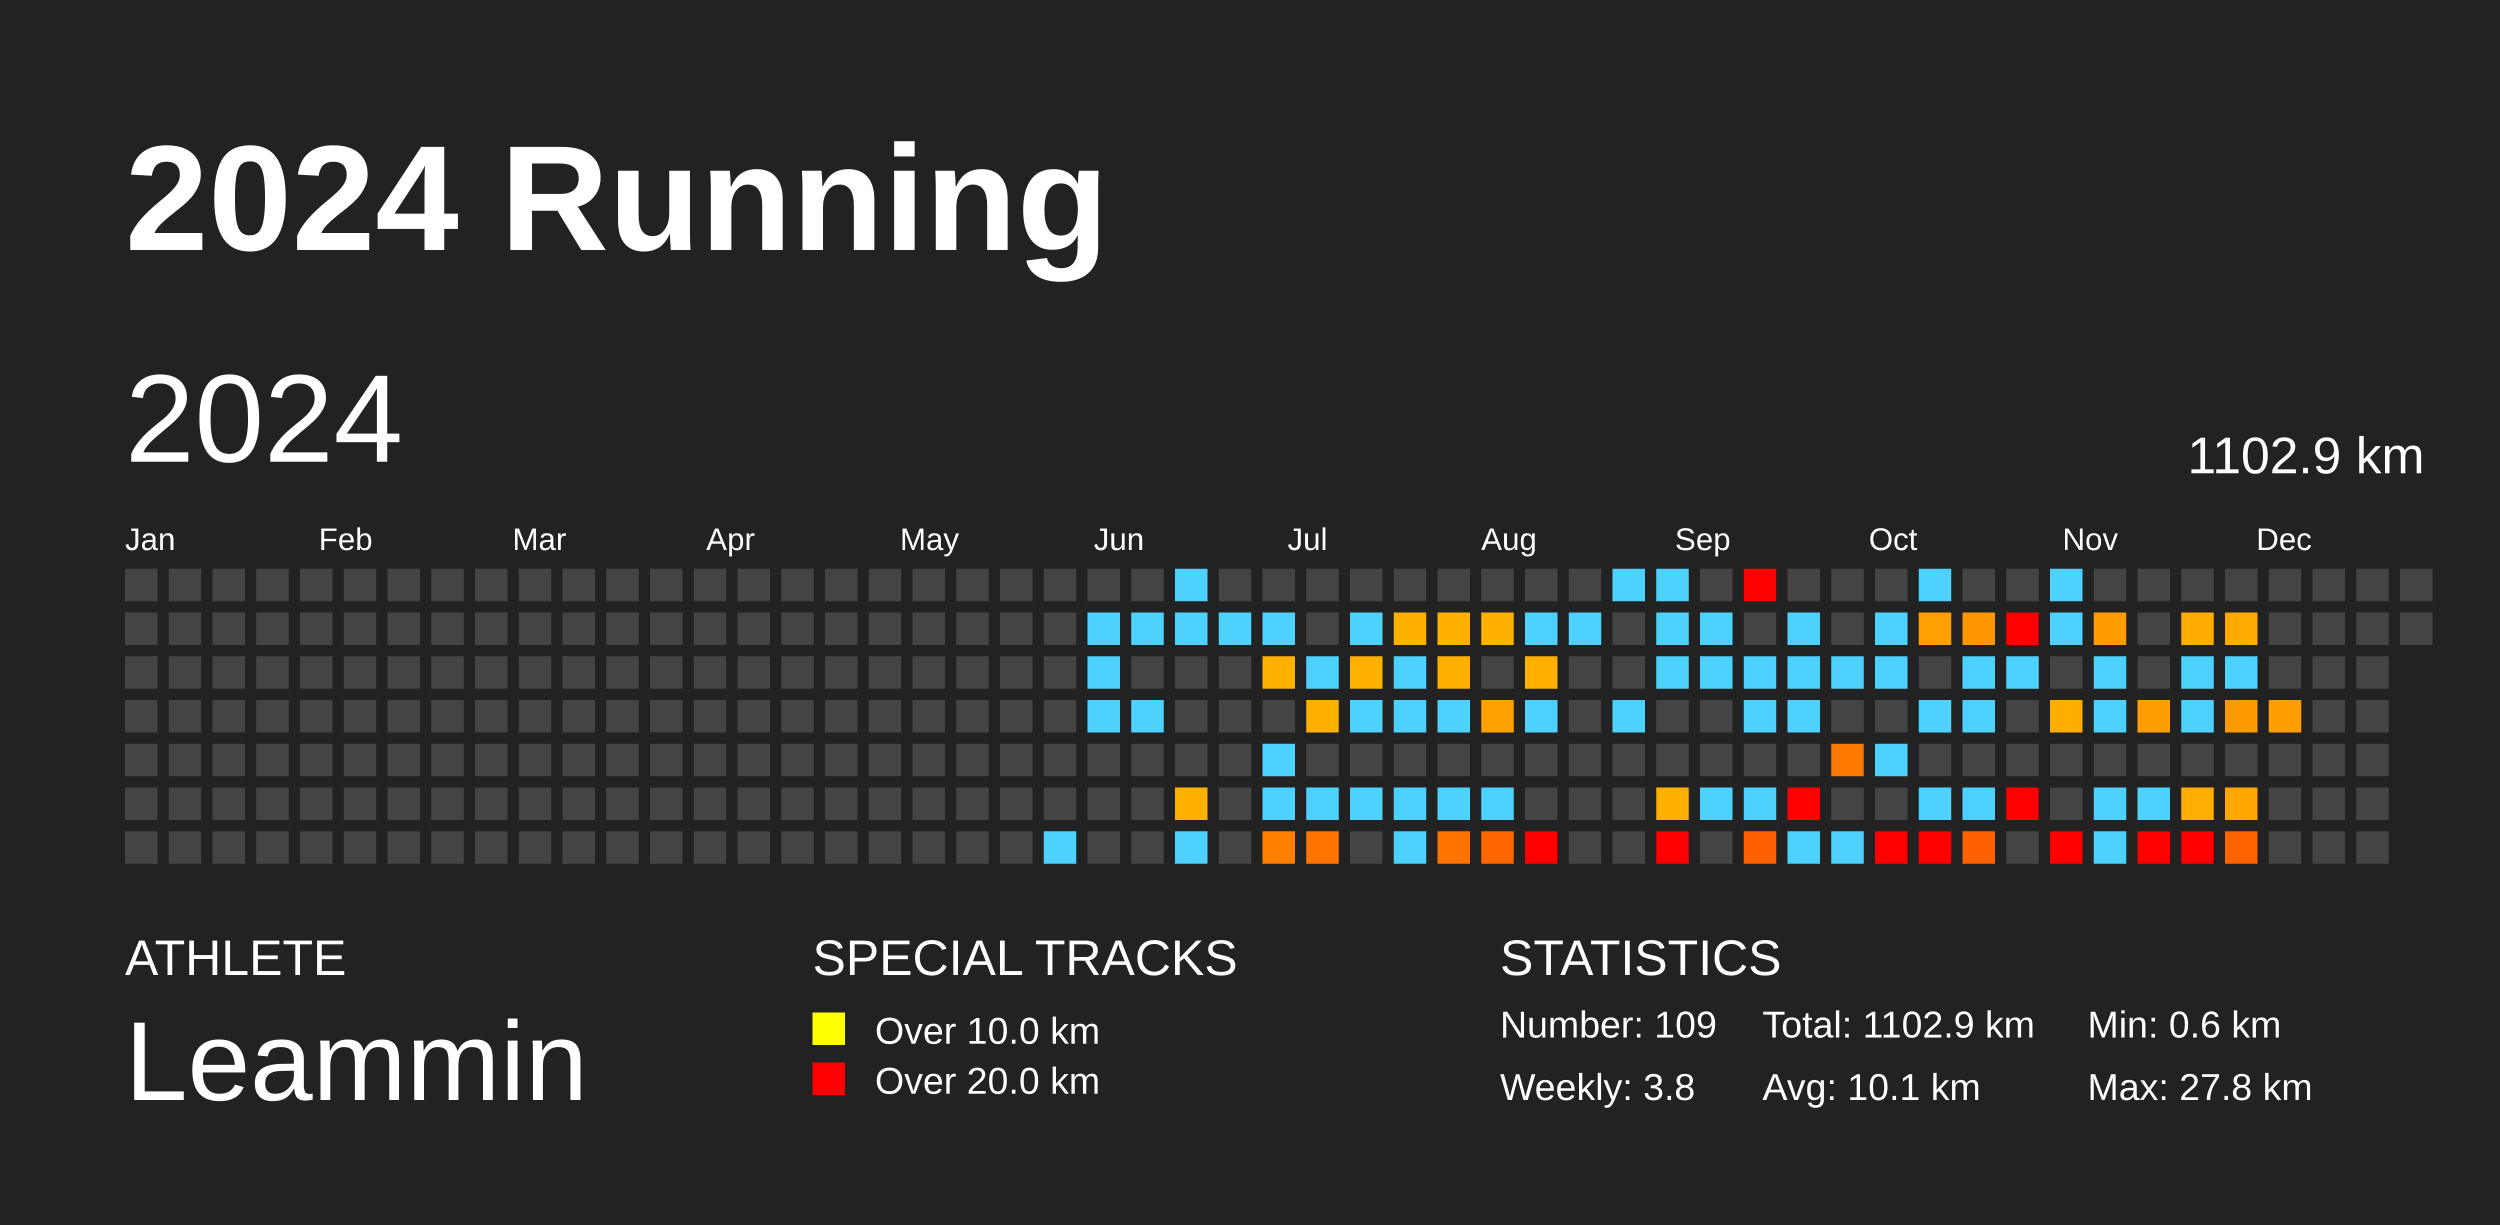
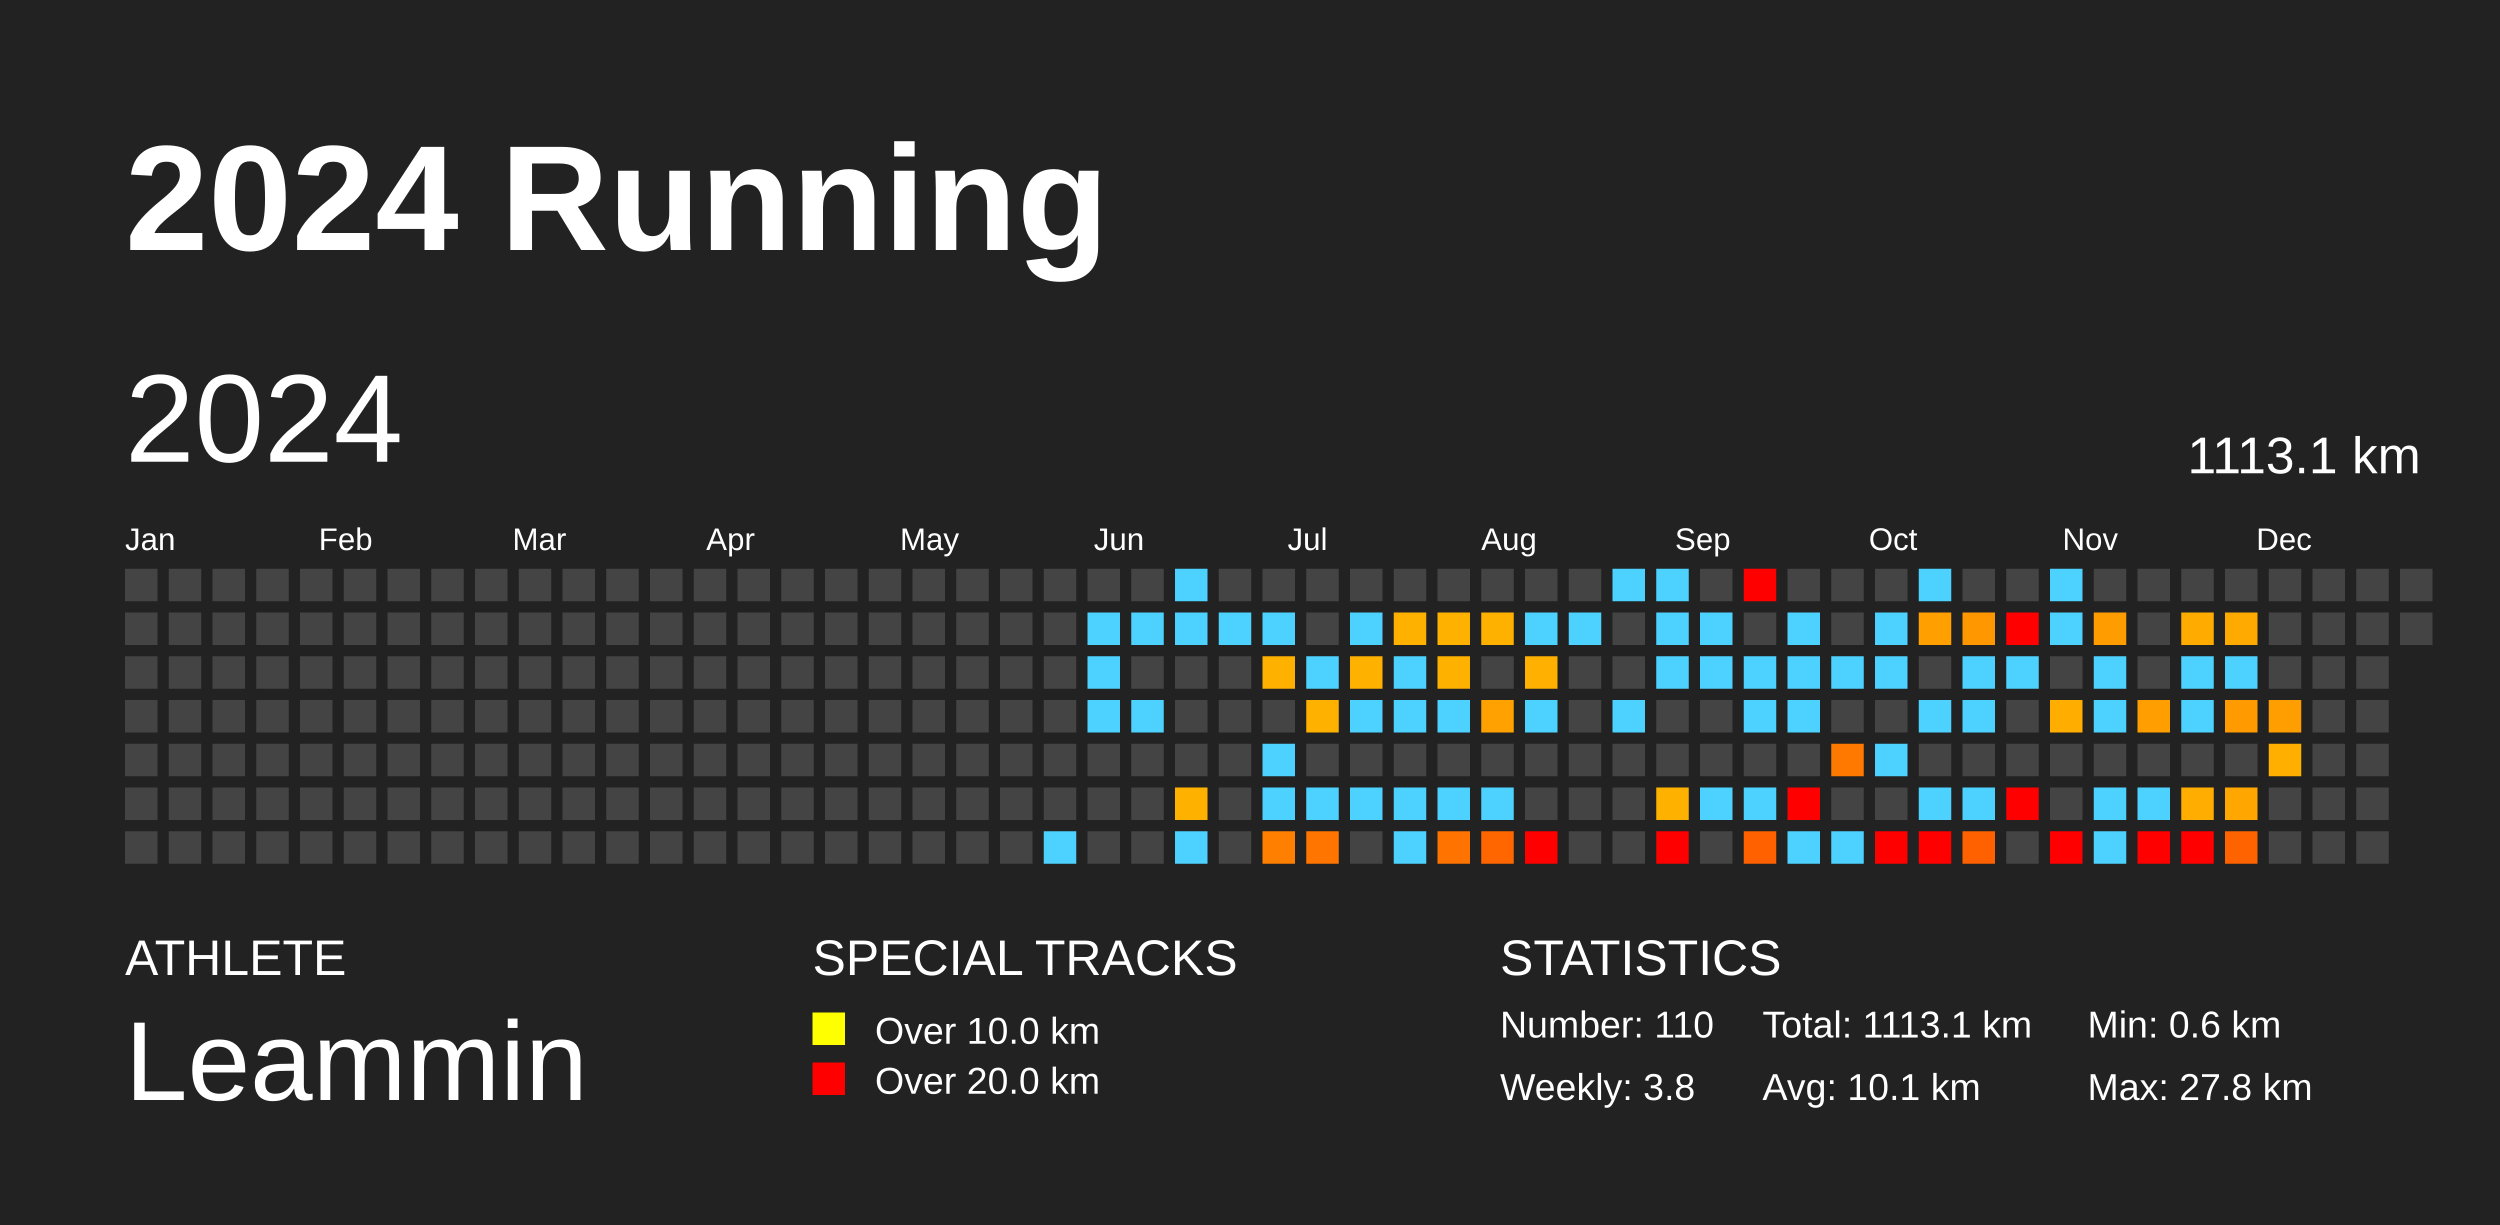
<svg xmlns="http://www.w3.org/2000/svg" baseProfile="full" height="98mm" version="1.1" viewBox="0,0,200,98" width="200mm">
  <defs />
  <rect fill="#222222" height="98" width="200" x="0" y="0" />
  <text fill="#FFFFFF" style="font-size:12px; font-family:Arial; font-weight:bold;" x="10" y="20">2024 Running</text>
  <text fill="#FFFFFF" style="font-size:4px; font-family:Arial" x="10" y="78">ATHLETE</text>
  <text fill="#FFFFFF" style="font-size:9px; font-family:Arial" x="10" y="88">Leammin</text>
  <text fill="#FFFFFF" style="font-size:4px; font-family:Arial" x="65" y="78">SPECIAL TRACKS</text>
  <rect fill="yellow" height="2.6" width="2.6" x="65" y="81" />
  <text fill="#FFFFFF" style="font-size:3px; font-family:Arial" x="70" y="83.5">Over 10.0 km</text>
  <rect fill="red" height="2.6" width="2.6" x="65" y="85" />
  <text fill="#FFFFFF" style="font-size:3px; font-family:Arial" x="70" y="87.5">Over 20.0 km</text>
  <text fill="#FFFFFF" style="font-size:4px; font-family:Arial" x="120" y="78">STATISTICS</text>
-   <text fill="#FFFFFF" style="font-size:3px; font-family:Arial" x="120" y="83">Number: 109</text>
+   <text fill="#FFFFFF" style="font-size:3px; font-family:Arial" x="120" y="83">Number: 110</text>
  <text fill="#FFFFFF" style="font-size:3px; font-family:Arial" x="120" y="88">Weekly: 3.8</text>
-   <text fill="#FFFFFF" style="font-size:3px; font-family:Arial" x="141" y="83">Total: 1102.9 km</text>
+   <text fill="#FFFFFF" style="font-size:3px; font-family:Arial" x="141" y="83">Total: 1113.1 km</text>
  <text fill="#FFFFFF" style="font-size:3px; font-family:Arial" x="141" y="88">Avg: 10.1 km</text>
  <text fill="#FFFFFF" style="font-size:3px; font-family:Arial" x="167" y="83">Min: 0.6 km</text>
  <text fill="#FFFFFF" style="font-size:3px; font-family:Arial" x="167" y="88">Max: 27.8 km</text>
  <text dominant-baseline="hanging" fill="#FFFFFF" style="font-size:10.0px; font-family:Arial;" x="10" y="30">2024</text>
-   <text dominant-baseline="hanging" fill="#FFFFFF" style="font-size:4.125px; font-family:Arial;" x="175" y="35">1102.9 km</text>
+   <text dominant-baseline="hanging" fill="#FFFFFF" style="font-size:4.125px; font-family:Arial;" x="175" y="35">1113.1 km</text>
  <text fill="#FFFFFF" style="font-size:2.5px; font-family:Arial" x="10.0" y="44">Jan</text>
  <text fill="#FFFFFF" style="font-size:2.5px; font-family:Arial" x="25.5" y="44">Feb</text>
  <text fill="#FFFFFF" style="font-size:2.5px; font-family:Arial" x="41.0" y="44">Mar</text>
  <text fill="#FFFFFF" style="font-size:2.5px; font-family:Arial" x="56.5" y="44">Apr</text>
  <text fill="#FFFFFF" style="font-size:2.5px; font-family:Arial" x="72.0" y="44">May</text>
  <text fill="#FFFFFF" style="font-size:2.5px; font-family:Arial" x="87.5" y="44">Jun</text>
  <text fill="#FFFFFF" style="font-size:2.5px; font-family:Arial" x="103.0" y="44">Jul</text>
  <text fill="#FFFFFF" style="font-size:2.5px; font-family:Arial" x="118.5" y="44">Aug</text>
  <text fill="#FFFFFF" style="font-size:2.5px; font-family:Arial" x="134.0" y="44">Sep</text>
  <text fill="#FFFFFF" style="font-size:2.5px; font-family:Arial" x="149.5" y="44">Oct</text>
  <text fill="#FFFFFF" style="font-size:2.5px; font-family:Arial" x="165.0" y="44">Nov</text>
  <text fill="#FFFFFF" style="font-size:2.5px; font-family:Arial" x="180.5" y="44">Dec</text>
  <rect fill="#444444" height="2.6" width="2.6" x="10.0" y="45.5" />
  <rect fill="#444444" height="2.6" width="2.6" x="10.0" y="49.0" />
  <rect fill="#444444" height="2.6" width="2.6" x="10.0" y="52.5" />
  <rect fill="#444444" height="2.6" width="2.6" x="10.0" y="56.0" />
  <rect fill="#444444" height="2.6" width="2.6" x="10.0" y="59.5" />
  <rect fill="#444444" height="2.6" width="2.6" x="10.0" y="63.0" />
  <rect fill="#444444" height="2.6" width="2.6" x="10.0" y="66.5" />
  <rect fill="#444444" height="2.6" width="2.6" x="13.5" y="45.5" />
  <rect fill="#444444" height="2.6" width="2.6" x="13.5" y="49.0" />
  <rect fill="#444444" height="2.6" width="2.6" x="13.5" y="52.5" />
  <rect fill="#444444" height="2.6" width="2.6" x="13.5" y="56.0" />
  <rect fill="#444444" height="2.6" width="2.6" x="13.5" y="59.5" />
  <rect fill="#444444" height="2.6" width="2.6" x="13.5" y="63.0" />
  <rect fill="#444444" height="2.6" width="2.6" x="13.5" y="66.5" />
  <rect fill="#444444" height="2.6" width="2.6" x="17.0" y="45.5" />
  <rect fill="#444444" height="2.6" width="2.6" x="17.0" y="49.0" />
  <rect fill="#444444" height="2.6" width="2.6" x="17.0" y="52.5" />
  <rect fill="#444444" height="2.6" width="2.6" x="17.0" y="56.0" />
  <rect fill="#444444" height="2.6" width="2.6" x="17.0" y="59.5" />
  <rect fill="#444444" height="2.6" width="2.6" x="17.0" y="63.0" />
  <rect fill="#444444" height="2.6" width="2.6" x="17.0" y="66.5" />
  <rect fill="#444444" height="2.6" width="2.6" x="20.5" y="45.5" />
  <rect fill="#444444" height="2.6" width="2.6" x="20.5" y="49.0" />
  <rect fill="#444444" height="2.6" width="2.6" x="20.5" y="52.5" />
  <rect fill="#444444" height="2.6" width="2.6" x="20.5" y="56.0" />
  <rect fill="#444444" height="2.6" width="2.6" x="20.5" y="59.5" />
  <rect fill="#444444" height="2.6" width="2.6" x="20.5" y="63.0" />
  <rect fill="#444444" height="2.6" width="2.6" x="20.5" y="66.5" />
  <rect fill="#444444" height="2.6" width="2.6" x="24.0" y="45.5" />
  <rect fill="#444444" height="2.6" width="2.6" x="24.0" y="49.0" />
  <rect fill="#444444" height="2.6" width="2.6" x="24.0" y="52.5" />
  <rect fill="#444444" height="2.6" width="2.6" x="24.0" y="56.0" />
  <rect fill="#444444" height="2.6" width="2.6" x="24.0" y="59.5" />
  <rect fill="#444444" height="2.6" width="2.6" x="24.0" y="63.0" />
  <rect fill="#444444" height="2.6" width="2.6" x="24.0" y="66.5" />
  <rect fill="#444444" height="2.6" width="2.6" x="27.5" y="45.5" />
  <rect fill="#444444" height="2.6" width="2.6" x="27.5" y="49.0" />
  <rect fill="#444444" height="2.6" width="2.6" x="27.5" y="52.5" />
  <rect fill="#444444" height="2.6" width="2.6" x="27.5" y="56.0" />
  <rect fill="#444444" height="2.6" width="2.6" x="27.5" y="59.5" />
  <rect fill="#444444" height="2.6" width="2.6" x="27.5" y="63.0" />
  <rect fill="#444444" height="2.6" width="2.6" x="27.5" y="66.5" />
  <rect fill="#444444" height="2.6" width="2.6" x="31.0" y="45.5" />
  <rect fill="#444444" height="2.6" width="2.6" x="31.0" y="49.0" />
  <rect fill="#444444" height="2.6" width="2.6" x="31.0" y="52.5" />
  <rect fill="#444444" height="2.6" width="2.6" x="31.0" y="56.0" />
  <rect fill="#444444" height="2.6" width="2.6" x="31.0" y="59.5" />
  <rect fill="#444444" height="2.6" width="2.6" x="31.0" y="63.0" />
  <rect fill="#444444" height="2.6" width="2.6" x="31.0" y="66.5" />
  <rect fill="#444444" height="2.6" width="2.6" x="34.5" y="45.5" />
  <rect fill="#444444" height="2.6" width="2.6" x="34.5" y="49.0" />
  <rect fill="#444444" height="2.6" width="2.6" x="34.5" y="52.5" />
  <rect fill="#444444" height="2.6" width="2.6" x="34.5" y="56.0" />
  <rect fill="#444444" height="2.6" width="2.6" x="34.5" y="59.5" />
  <rect fill="#444444" height="2.6" width="2.6" x="34.5" y="63.0" />
  <rect fill="#444444" height="2.6" width="2.6" x="34.5" y="66.5" />
  <rect fill="#444444" height="2.6" width="2.6" x="38.0" y="45.5" />
  <rect fill="#444444" height="2.6" width="2.6" x="38.0" y="49.0" />
  <rect fill="#444444" height="2.6" width="2.6" x="38.0" y="52.5" />
  <rect fill="#444444" height="2.6" width="2.6" x="38.0" y="56.0" />
  <rect fill="#444444" height="2.6" width="2.6" x="38.0" y="59.5" />
  <rect fill="#444444" height="2.6" width="2.6" x="38.0" y="63.0" />
  <rect fill="#444444" height="2.6" width="2.6" x="38.0" y="66.5" />
  <rect fill="#444444" height="2.6" width="2.6" x="41.5" y="45.5" />
  <rect fill="#444444" height="2.6" width="2.6" x="41.5" y="49.0" />
  <rect fill="#444444" height="2.6" width="2.6" x="41.5" y="52.5" />
  <rect fill="#444444" height="2.6" width="2.6" x="41.5" y="56.0" />
  <rect fill="#444444" height="2.6" width="2.6" x="41.5" y="59.5" />
  <rect fill="#444444" height="2.6" width="2.6" x="41.5" y="63.0" />
  <rect fill="#444444" height="2.6" width="2.6" x="41.5" y="66.5" />
  <rect fill="#444444" height="2.6" width="2.6" x="45.0" y="45.5" />
  <rect fill="#444444" height="2.6" width="2.6" x="45.0" y="49.0" />
  <rect fill="#444444" height="2.6" width="2.6" x="45.0" y="52.5" />
  <rect fill="#444444" height="2.6" width="2.6" x="45.0" y="56.0" />
  <rect fill="#444444" height="2.6" width="2.6" x="45.0" y="59.5" />
  <rect fill="#444444" height="2.6" width="2.6" x="45.0" y="63.0" />
  <rect fill="#444444" height="2.6" width="2.6" x="45.0" y="66.5" />
  <rect fill="#444444" height="2.6" width="2.6" x="48.5" y="45.5" />
  <rect fill="#444444" height="2.6" width="2.6" x="48.5" y="49.0" />
  <rect fill="#444444" height="2.6" width="2.6" x="48.5" y="52.5" />
  <rect fill="#444444" height="2.6" width="2.6" x="48.5" y="56.0" />
  <rect fill="#444444" height="2.6" width="2.6" x="48.5" y="59.5" />
  <rect fill="#444444" height="2.6" width="2.6" x="48.5" y="63.0" />
  <rect fill="#444444" height="2.6" width="2.6" x="48.5" y="66.5" />
  <rect fill="#444444" height="2.6" width="2.6" x="52.0" y="45.5" />
  <rect fill="#444444" height="2.6" width="2.6" x="52.0" y="49.0" />
  <rect fill="#444444" height="2.6" width="2.6" x="52.0" y="52.5" />
  <rect fill="#444444" height="2.6" width="2.6" x="52.0" y="56.0" />
  <rect fill="#444444" height="2.6" width="2.6" x="52.0" y="59.5" />
  <rect fill="#444444" height="2.6" width="2.6" x="52.0" y="63.0" />
  <rect fill="#444444" height="2.6" width="2.6" x="52.0" y="66.5" />
  <rect fill="#444444" height="2.6" width="2.6" x="55.5" y="45.5" />
  <rect fill="#444444" height="2.6" width="2.6" x="55.5" y="49.0" />
  <rect fill="#444444" height="2.6" width="2.6" x="55.5" y="52.5" />
  <rect fill="#444444" height="2.6" width="2.6" x="55.5" y="56.0" />
  <rect fill="#444444" height="2.6" width="2.6" x="55.5" y="59.5" />
  <rect fill="#444444" height="2.6" width="2.6" x="55.5" y="63.0" />
  <rect fill="#444444" height="2.6" width="2.6" x="55.5" y="66.5" />
  <rect fill="#444444" height="2.6" width="2.6" x="59.0" y="45.5" />
  <rect fill="#444444" height="2.6" width="2.6" x="59.0" y="49.0" />
  <rect fill="#444444" height="2.6" width="2.6" x="59.0" y="52.5" />
  <rect fill="#444444" height="2.6" width="2.6" x="59.0" y="56.0" />
  <rect fill="#444444" height="2.6" width="2.6" x="59.0" y="59.5" />
  <rect fill="#444444" height="2.6" width="2.6" x="59.0" y="63.0" />
  <rect fill="#444444" height="2.6" width="2.6" x="59.0" y="66.5" />
  <rect fill="#444444" height="2.6" width="2.6" x="62.5" y="45.5" />
  <rect fill="#444444" height="2.6" width="2.6" x="62.5" y="49.0" />
  <rect fill="#444444" height="2.6" width="2.6" x="62.5" y="52.5" />
  <rect fill="#444444" height="2.6" width="2.6" x="62.5" y="56.0" />
  <rect fill="#444444" height="2.6" width="2.6" x="62.5" y="59.5" />
  <rect fill="#444444" height="2.6" width="2.6" x="62.5" y="63.0" />
  <rect fill="#444444" height="2.6" width="2.6" x="62.5" y="66.5" />
  <rect fill="#444444" height="2.6" width="2.6" x="66.0" y="45.5" />
  <rect fill="#444444" height="2.6" width="2.6" x="66.0" y="49.0" />
  <rect fill="#444444" height="2.6" width="2.6" x="66.0" y="52.5" />
  <rect fill="#444444" height="2.6" width="2.6" x="66.0" y="56.0" />
  <rect fill="#444444" height="2.6" width="2.6" x="66.0" y="59.5" />
  <rect fill="#444444" height="2.6" width="2.6" x="66.0" y="63.0" />
  <rect fill="#444444" height="2.6" width="2.6" x="66.0" y="66.5" />
  <rect fill="#444444" height="2.6" width="2.6" x="69.5" y="45.5" />
  <rect fill="#444444" height="2.6" width="2.6" x="69.5" y="49.0" />
  <rect fill="#444444" height="2.6" width="2.6" x="69.5" y="52.5" />
  <rect fill="#444444" height="2.6" width="2.6" x="69.5" y="56.0" />
  <rect fill="#444444" height="2.6" width="2.6" x="69.5" y="59.5" />
  <rect fill="#444444" height="2.6" width="2.6" x="69.5" y="63.0" />
  <rect fill="#444444" height="2.6" width="2.6" x="69.5" y="66.5" />
  <rect fill="#444444" height="2.6" width="2.6" x="73.0" y="45.5" />
  <rect fill="#444444" height="2.6" width="2.6" x="73.0" y="49.0" />
  <rect fill="#444444" height="2.6" width="2.6" x="73.0" y="52.5" />
  <rect fill="#444444" height="2.6" width="2.6" x="73.0" y="56.0" />
  <rect fill="#444444" height="2.6" width="2.6" x="73.0" y="59.5" />
  <rect fill="#444444" height="2.6" width="2.6" x="73.0" y="63.0" />
  <rect fill="#444444" height="2.6" width="2.6" x="73.0" y="66.5" />
  <rect fill="#444444" height="2.6" width="2.6" x="76.5" y="45.5" />
  <rect fill="#444444" height="2.6" width="2.6" x="76.5" y="49.0" />
  <rect fill="#444444" height="2.6" width="2.6" x="76.5" y="52.5" />
  <rect fill="#444444" height="2.6" width="2.6" x="76.5" y="56.0" />
  <rect fill="#444444" height="2.6" width="2.6" x="76.5" y="59.5" />
  <rect fill="#444444" height="2.6" width="2.6" x="76.5" y="63.0" />
  <rect fill="#444444" height="2.6" width="2.6" x="76.5" y="66.5" />
  <rect fill="#444444" height="2.6" width="2.6" x="80.0" y="45.5" />
  <rect fill="#444444" height="2.6" width="2.6" x="80.0" y="49.0" />
  <rect fill="#444444" height="2.6" width="2.6" x="80.0" y="52.5" />
  <rect fill="#444444" height="2.6" width="2.6" x="80.0" y="56.0" />
  <rect fill="#444444" height="2.6" width="2.6" x="80.0" y="59.5" />
  <rect fill="#444444" height="2.6" width="2.6" x="80.0" y="63.0" />
  <rect fill="#444444" height="2.6" width="2.6" x="80.0" y="66.5" />
  <rect fill="#444444" height="2.6" width="2.6" x="83.5" y="45.5" />
  <rect fill="#444444" height="2.6" width="2.6" x="83.5" y="49.0" />
  <rect fill="#444444" height="2.6" width="2.6" x="83.5" y="52.5" />
  <rect fill="#444444" height="2.6" width="2.6" x="83.5" y="56.0" />
  <rect fill="#444444" height="2.6" width="2.6" x="83.5" y="59.5" />
  <rect fill="#444444" height="2.6" width="2.6" x="83.5" y="63.0" />
  <rect fill="#4dd2ff" height="2.6" width="2.6" x="83.5" y="66.5" />
  <rect fill="#444444" height="2.6" width="2.6" x="87.0" y="45.5" />
  <rect fill="#4dd2ff" height="2.6" width="2.6" x="87.0" y="49.0" />
  <rect fill="#4dd2ff" height="2.6" width="2.6" x="87.0" y="52.5" />
  <rect fill="#4dd2ff" height="2.6" width="2.6" x="87.0" y="56.0" />
  <rect fill="#444444" height="2.6" width="2.6" x="87.0" y="59.5" />
  <rect fill="#444444" height="2.6" width="2.6" x="87.0" y="63.0" />
  <rect fill="#444444" height="2.6" width="2.6" x="87.0" y="66.5" />
  <rect fill="#444444" height="2.6" width="2.6" x="90.5" y="45.5" />
  <rect fill="#4dd2ff" height="2.6" width="2.6" x="90.5" y="49.0" />
  <rect fill="#444444" height="2.6" width="2.6" x="90.5" y="52.5" />
  <rect fill="#4dd2ff" height="2.6" width="2.6" x="90.5" y="56.0" />
  <rect fill="#444444" height="2.6" width="2.6" x="90.5" y="59.5" />
  <rect fill="#444444" height="2.6" width="2.6" x="90.5" y="63.0" />
  <rect fill="#444444" height="2.6" width="2.6" x="90.5" y="66.5" />
  <rect fill="#4dd2ff" height="2.6" width="2.6" x="94.0" y="45.5" />
  <rect fill="#4dd2ff" height="2.6" width="2.6" x="94.0" y="49.0" />
  <rect fill="#444444" height="2.6" width="2.6" x="94.0" y="52.5" />
  <rect fill="#444444" height="2.6" width="2.6" x="94.0" y="56.0" />
  <rect fill="#444444" height="2.6" width="2.6" x="94.0" y="59.5" />
  <rect fill="#ffb100" height="2.6" width="2.6" x="94.0" y="63.0" />
  <rect fill="#4dd2ff" height="2.6" width="2.6" x="94.0" y="66.5" />
  <rect fill="#444444" height="2.6" width="2.6" x="97.5" y="45.5" />
  <rect fill="#4dd2ff" height="2.6" width="2.6" x="97.5" y="49.0" />
  <rect fill="#444444" height="2.6" width="2.6" x="97.5" y="52.5" />
  <rect fill="#444444" height="2.6" width="2.6" x="97.5" y="56.0" />
  <rect fill="#444444" height="2.6" width="2.6" x="97.5" y="59.5" />
  <rect fill="#444444" height="2.6" width="2.6" x="97.5" y="63.0" />
  <rect fill="#444444" height="2.6" width="2.6" x="97.5" y="66.5" />
  <rect fill="#444444" height="2.6" width="2.6" x="101.0" y="45.5" />
  <rect fill="#4dd2ff" height="2.6" width="2.6" x="101.0" y="49.0" />
  <rect fill="#ffb100" height="2.6" width="2.6" x="101.0" y="52.5" />
  <rect fill="#444444" height="2.6" width="2.6" x="101.0" y="56.0" />
  <rect fill="#4dd2ff" height="2.6" width="2.6" x="101.0" y="59.5" />
  <rect fill="#4dd2ff" height="2.6" width="2.6" x="101.0" y="63.0" />
  <rect fill="#ff7f00" height="2.6" width="2.6" x="101.0" y="66.5" />
  <rect fill="#444444" height="2.6" width="2.6" x="104.5" y="45.5" />
  <rect fill="#444444" height="2.6" width="2.6" x="104.5" y="49.0" />
  <rect fill="#4dd2ff" height="2.6" width="2.6" x="104.5" y="52.5" />
  <rect fill="#ffb100" height="2.6" width="2.6" x="104.5" y="56.0" />
  <rect fill="#444444" height="2.6" width="2.6" x="104.5" y="59.5" />
  <rect fill="#4dd2ff" height="2.6" width="2.6" x="104.5" y="63.0" />
  <rect fill="#ff7500" height="2.6" width="2.6" x="104.5" y="66.5" />
  <rect fill="#444444" height="2.6" width="2.6" x="108.0" y="45.5" />
  <rect fill="#4dd2ff" height="2.6" width="2.6" x="108.0" y="49.0" />
  <rect fill="#ffb100" height="2.6" width="2.6" x="108.0" y="52.5" />
  <rect fill="#4dd2ff" height="2.6" width="2.6" x="108.0" y="56.0" />
  <rect fill="#444444" height="2.6" width="2.6" x="108.0" y="59.5" />
  <rect fill="#4dd2ff" height="2.6" width="2.6" x="108.0" y="63.0" />
  <rect fill="#444444" height="2.6" width="2.6" x="108.0" y="66.5" />
  <rect fill="#444444" height="2.6" width="2.6" x="111.5" y="45.5" />
  <rect fill="#ffb100" height="2.6" width="2.6" x="111.5" y="49.0" />
  <rect fill="#4dd2ff" height="2.6" width="2.6" x="111.5" y="52.5" />
  <rect fill="#4dd2ff" height="2.6" width="2.6" x="111.5" y="56.0" />
  <rect fill="#444444" height="2.6" width="2.6" x="111.5" y="59.5" />
  <rect fill="#4dd2ff" height="2.6" width="2.6" x="111.5" y="63.0" />
  <rect fill="#4dd2ff" height="2.6" width="2.6" x="111.5" y="66.5" />
  <rect fill="#444444" height="2.6" width="2.6" x="115.0" y="45.5" />
  <rect fill="#ffb100" height="2.6" width="2.6" x="115.0" y="49.0" />
  <rect fill="#ffb100" height="2.6" width="2.6" x="115.0" y="52.5" />
  <rect fill="#4dd2ff" height="2.6" width="2.6" x="115.0" y="56.0" />
  <rect fill="#444444" height="2.6" width="2.6" x="115.0" y="59.5" />
  <rect fill="#4dd2ff" height="2.6" width="2.6" x="115.0" y="63.0" />
  <rect fill="#ff7300" height="2.6" width="2.6" x="115.0" y="66.5" />
  <rect fill="#444444" height="2.6" width="2.6" x="118.5" y="45.5" />
  <rect fill="#ffb100" height="2.6" width="2.6" x="118.5" y="49.0" />
  <rect fill="#444444" height="2.6" width="2.6" x="118.5" y="52.5" />
  <rect fill="#ffa100" height="2.6" width="2.6" x="118.5" y="56.0" />
  <rect fill="#444444" height="2.6" width="2.6" x="118.5" y="59.5" />
  <rect fill="#4dd2ff" height="2.6" width="2.6" x="118.5" y="63.0" />
  <rect fill="#ff6600" height="2.6" width="2.6" x="118.5" y="66.5" />
  <rect fill="#444444" height="2.6" width="2.6" x="122.0" y="45.5" />
  <rect fill="#4dd2ff" height="2.6" width="2.6" x="122.0" y="49.0" />
  <rect fill="#ffb000" height="2.6" width="2.6" x="122.0" y="52.5" />
  <rect fill="#4dd2ff" height="2.6" width="2.6" x="122.0" y="56.0" />
  <rect fill="#444444" height="2.6" width="2.6" x="122.0" y="59.5" />
  <rect fill="#444444" height="2.6" width="2.6" x="122.0" y="63.0" />
  <rect fill="red" height="2.6" width="2.6" x="122.0" y="66.5" />
  <rect fill="#444444" height="2.6" width="2.6" x="125.5" y="45.5" />
  <rect fill="#4dd2ff" height="2.6" width="2.6" x="125.5" y="49.0" />
  <rect fill="#444444" height="2.6" width="2.6" x="125.5" y="52.5" />
  <rect fill="#444444" height="2.6" width="2.6" x="125.5" y="56.0" />
  <rect fill="#444444" height="2.6" width="2.6" x="125.5" y="59.5" />
  <rect fill="#444444" height="2.6" width="2.6" x="125.5" y="63.0" />
  <rect fill="#444444" height="2.6" width="2.6" x="125.5" y="66.5" />
  <rect fill="#4dd2ff" height="2.6" width="2.6" x="129.0" y="45.5" />
  <rect fill="#444444" height="2.6" width="2.6" x="129.0" y="49.0" />
  <rect fill="#444444" height="2.6" width="2.6" x="129.0" y="52.5" />
  <rect fill="#4dd2ff" height="2.6" width="2.6" x="129.0" y="56.0" />
  <rect fill="#444444" height="2.6" width="2.6" x="129.0" y="59.5" />
  <rect fill="#444444" height="2.6" width="2.6" x="129.0" y="63.0" />
  <rect fill="#444444" height="2.6" width="2.6" x="129.0" y="66.5" />
  <rect fill="#4dd2ff" height="2.6" width="2.6" x="132.5" y="45.5" />
  <rect fill="#4dd2ff" height="2.6" width="2.6" x="132.5" y="49.0" />
  <rect fill="#4dd2ff" height="2.6" width="2.6" x="132.5" y="52.5" />
  <rect fill="#444444" height="2.6" width="2.6" x="132.5" y="56.0" />
  <rect fill="#444444" height="2.6" width="2.6" x="132.5" y="59.5" />
  <rect fill="#ffb100" height="2.6" width="2.6" x="132.5" y="63.0" />
  <rect fill="red" height="2.6" width="2.6" x="132.5" y="66.5" />
  <rect fill="#444444" height="2.6" width="2.6" x="136.0" y="45.5" />
  <rect fill="#4dd2ff" height="2.6" width="2.6" x="136.0" y="49.0" />
  <rect fill="#4dd2ff" height="2.6" width="2.6" x="136.0" y="52.5" />
  <rect fill="#444444" height="2.6" width="2.6" x="136.0" y="56.0" />
  <rect fill="#444444" height="2.6" width="2.6" x="136.0" y="59.5" />
  <rect fill="#4dd2ff" height="2.6" width="2.6" x="136.0" y="63.0" />
  <rect fill="#444444" height="2.6" width="2.6" x="136.0" y="66.5" />
  <rect fill="red" height="2.6" width="2.6" x="139.5" y="45.5" />
  <rect fill="#444444" height="2.6" width="2.6" x="139.5" y="49.0" />
  <rect fill="#4dd2ff" height="2.6" width="2.6" x="139.5" y="52.5" />
  <rect fill="#4dd2ff" height="2.6" width="2.6" x="139.5" y="56.0" />
  <rect fill="#444444" height="2.6" width="2.6" x="139.5" y="59.5" />
  <rect fill="#4dd2ff" height="2.6" width="2.6" x="139.5" y="63.0" />
  <rect fill="#ff6100" height="2.6" width="2.6" x="139.5" y="66.5" />
  <rect fill="#444444" height="2.6" width="2.6" x="143.0" y="45.5" />
  <rect fill="#4dd2ff" height="2.6" width="2.6" x="143.0" y="49.0" />
  <rect fill="#4dd2ff" height="2.6" width="2.6" x="143.0" y="52.5" />
  <rect fill="#4dd2ff" height="2.6" width="2.6" x="143.0" y="56.0" />
  <rect fill="#444444" height="2.6" width="2.6" x="143.0" y="59.5" />
  <rect fill="red" height="2.6" width="2.6" x="143.0" y="63.0" />
  <rect fill="#4dd2ff" height="2.6" width="2.6" x="143.0" y="66.5" />
  <rect fill="#444444" height="2.6" width="2.6" x="146.5" y="45.5" />
  <rect fill="#444444" height="2.6" width="2.6" x="146.5" y="49.0" />
  <rect fill="#4dd2ff" height="2.6" width="2.6" x="146.5" y="52.5" />
  <rect fill="#444444" height="2.6" width="2.6" x="146.5" y="56.0" />
  <rect fill="#ff7800" height="2.6" width="2.6" x="146.5" y="59.5" />
  <rect fill="#444444" height="2.6" width="2.6" x="146.5" y="63.0" />
  <rect fill="#4dd2ff" height="2.6" width="2.6" x="146.5" y="66.5" />
  <rect fill="#444444" height="2.6" width="2.6" x="150.0" y="45.5" />
  <rect fill="#4dd2ff" height="2.6" width="2.6" x="150.0" y="49.0" />
  <rect fill="#4dd2ff" height="2.6" width="2.6" x="150.0" y="52.5" />
  <rect fill="#444444" height="2.6" width="2.6" x="150.0" y="56.0" />
  <rect fill="#4dd2ff" height="2.6" width="2.6" x="150.0" y="59.5" />
  <rect fill="#444444" height="2.6" width="2.6" x="150.0" y="63.0" />
  <rect fill="red" height="2.6" width="2.6" x="150.0" y="66.5" />
  <rect fill="#4dd2ff" height="2.6" width="2.6" x="153.5" y="45.5" />
  <rect fill="#ffa000" height="2.6" width="2.6" x="153.5" y="49.0" />
  <rect fill="#444444" height="2.6" width="2.6" x="153.5" y="52.5" />
  <rect fill="#4dd2ff" height="2.6" width="2.6" x="153.5" y="56.0" />
  <rect fill="#444444" height="2.6" width="2.6" x="153.5" y="59.5" />
  <rect fill="#4dd2ff" height="2.6" width="2.6" x="153.5" y="63.0" />
  <rect fill="red" height="2.6" width="2.6" x="153.5" y="66.5" />
  <rect fill="#444444" height="2.6" width="2.6" x="157.0" y="45.5" />
  <rect fill="#ff9800" height="2.6" width="2.6" x="157.0" y="49.0" />
  <rect fill="#4dd2ff" height="2.6" width="2.6" x="157.0" y="52.5" />
  <rect fill="#4dd2ff" height="2.6" width="2.6" x="157.0" y="56.0" />
  <rect fill="#444444" height="2.6" width="2.6" x="157.0" y="59.5" />
  <rect fill="#4dd2ff" height="2.6" width="2.6" x="157.0" y="63.0" />
  <rect fill="#ff6100" height="2.6" width="2.6" x="157.0" y="66.5" />
  <rect fill="#444444" height="2.6" width="2.6" x="160.5" y="45.5" />
  <rect fill="red" height="2.6" width="2.6" x="160.5" y="49.0" />
  <rect fill="#4dd2ff" height="2.6" width="2.6" x="160.5" y="52.5" />
  <rect fill="#444444" height="2.6" width="2.6" x="160.5" y="56.0" />
  <rect fill="#444444" height="2.6" width="2.6" x="160.5" y="59.5" />
  <rect fill="red" height="2.6" width="2.6" x="160.5" y="63.0" />
  <rect fill="#444444" height="2.6" width="2.6" x="160.5" y="66.5" />
  <rect fill="#4dd2ff" height="2.6" width="2.6" x="164.0" y="45.5" />
  <rect fill="#4dd2ff" height="2.6" width="2.6" x="164.0" y="49.0" />
  <rect fill="#444444" height="2.6" width="2.6" x="164.0" y="52.5" />
  <rect fill="#ffae00" height="2.6" width="2.6" x="164.0" y="56.0" />
  <rect fill="#444444" height="2.6" width="2.6" x="164.0" y="59.5" />
  <rect fill="#444444" height="2.6" width="2.6" x="164.0" y="63.0" />
  <rect fill="red" height="2.6" width="2.6" x="164.0" y="66.5" />
  <rect fill="#444444" height="2.6" width="2.6" x="167.5" y="45.5" />
  <rect fill="#ff9c00" height="2.6" width="2.6" x="167.5" y="49.0" />
  <rect fill="#4dd2ff" height="2.6" width="2.6" x="167.5" y="52.5" />
  <rect fill="#4dd2ff" height="2.6" width="2.6" x="167.5" y="56.0" />
  <rect fill="#444444" height="2.6" width="2.6" x="167.5" y="59.5" />
  <rect fill="#4dd2ff" height="2.6" width="2.6" x="167.5" y="63.0" />
  <rect fill="#4dd2ff" height="2.6" width="2.6" x="167.5" y="66.5" />
  <rect fill="#444444" height="2.6" width="2.6" x="171.0" y="45.5" />
  <rect fill="#444444" height="2.6" width="2.6" x="171.0" y="49.0" />
  <rect fill="#444444" height="2.6" width="2.6" x="171.0" y="52.5" />
  <rect fill="#ff9e00" height="2.6" width="2.6" x="171.0" y="56.0" />
  <rect fill="#444444" height="2.6" width="2.6" x="171.0" y="59.5" />
  <rect fill="#4dd2ff" height="2.6" width="2.6" x="171.0" y="63.0" />
  <rect fill="red" height="2.6" width="2.6" x="171.0" y="66.5" />
  <rect fill="#444444" height="2.6" width="2.6" x="174.5" y="45.5" />
  <rect fill="#ffab00" height="2.6" width="2.6" x="174.5" y="49.0" />
  <rect fill="#4dd2ff" height="2.6" width="2.6" x="174.5" y="52.5" />
  <rect fill="#4dd2ff" height="2.6" width="2.6" x="174.5" y="56.0" />
  <rect fill="#444444" height="2.6" width="2.6" x="174.5" y="59.5" />
  <rect fill="#ffad00" height="2.6" width="2.6" x="174.5" y="63.0" />
  <rect fill="red" height="2.6" width="2.6" x="174.5" y="66.5" />
  <rect fill="#444444" height="2.6" width="2.6" x="178.0" y="45.5" />
  <rect fill="#ffaa00" height="2.6" width="2.6" x="178.0" y="49.0" />
  <rect fill="#4dd2ff" height="2.6" width="2.6" x="178.0" y="52.5" />
  <rect fill="#ff9b00" height="2.6" width="2.6" x="178.0" y="56.0" />
  <rect fill="#444444" height="2.6" width="2.6" x="178.0" y="59.5" />
  <rect fill="#ffa700" height="2.6" width="2.6" x="178.0" y="63.0" />
  <rect fill="#ff6300" height="2.6" width="2.6" x="178.0" y="66.5" />
  <rect fill="#444444" height="2.6" width="2.6" x="181.5" y="45.5" />
  <rect fill="#444444" height="2.6" width="2.6" x="181.5" y="49.0" />
  <rect fill="#444444" height="2.6" width="2.6" x="181.5" y="52.5" />
  <rect fill="#ff9e00" height="2.6" width="2.6" x="181.5" y="56.0" />
-   <rect fill="#444444" height="2.6" width="2.6" x="181.5" y="59.5" />
+   <rect fill="#ffaf00" height="2.6" width="2.6" x="181.5" y="59.5" />
  <rect fill="#444444" height="2.6" width="2.6" x="181.5" y="63.0" />
  <rect fill="#444444" height="2.6" width="2.6" x="181.5" y="66.5" />
  <rect fill="#444444" height="2.6" width="2.6" x="185.0" y="45.5" />
  <rect fill="#444444" height="2.6" width="2.6" x="185.0" y="49.0" />
  <rect fill="#444444" height="2.6" width="2.6" x="185.0" y="52.5" />
  <rect fill="#444444" height="2.6" width="2.6" x="185.0" y="56.0" />
  <rect fill="#444444" height="2.6" width="2.6" x="185.0" y="59.5" />
  <rect fill="#444444" height="2.6" width="2.6" x="185.0" y="63.0" />
  <rect fill="#444444" height="2.6" width="2.6" x="185.0" y="66.5" />
  <rect fill="#444444" height="2.6" width="2.6" x="188.5" y="45.5" />
  <rect fill="#444444" height="2.6" width="2.6" x="188.5" y="49.0" />
  <rect fill="#444444" height="2.6" width="2.6" x="188.5" y="52.5" />
  <rect fill="#444444" height="2.6" width="2.6" x="188.5" y="56.0" />
  <rect fill="#444444" height="2.6" width="2.6" x="188.5" y="59.5" />
  <rect fill="#444444" height="2.6" width="2.6" x="188.5" y="63.0" />
  <rect fill="#444444" height="2.6" width="2.6" x="188.5" y="66.5" />
  <rect fill="#444444" height="2.6" width="2.6" x="192.0" y="45.5" />
  <rect fill="#444444" height="2.6" width="2.6" x="192.0" y="49.0" />
</svg>
